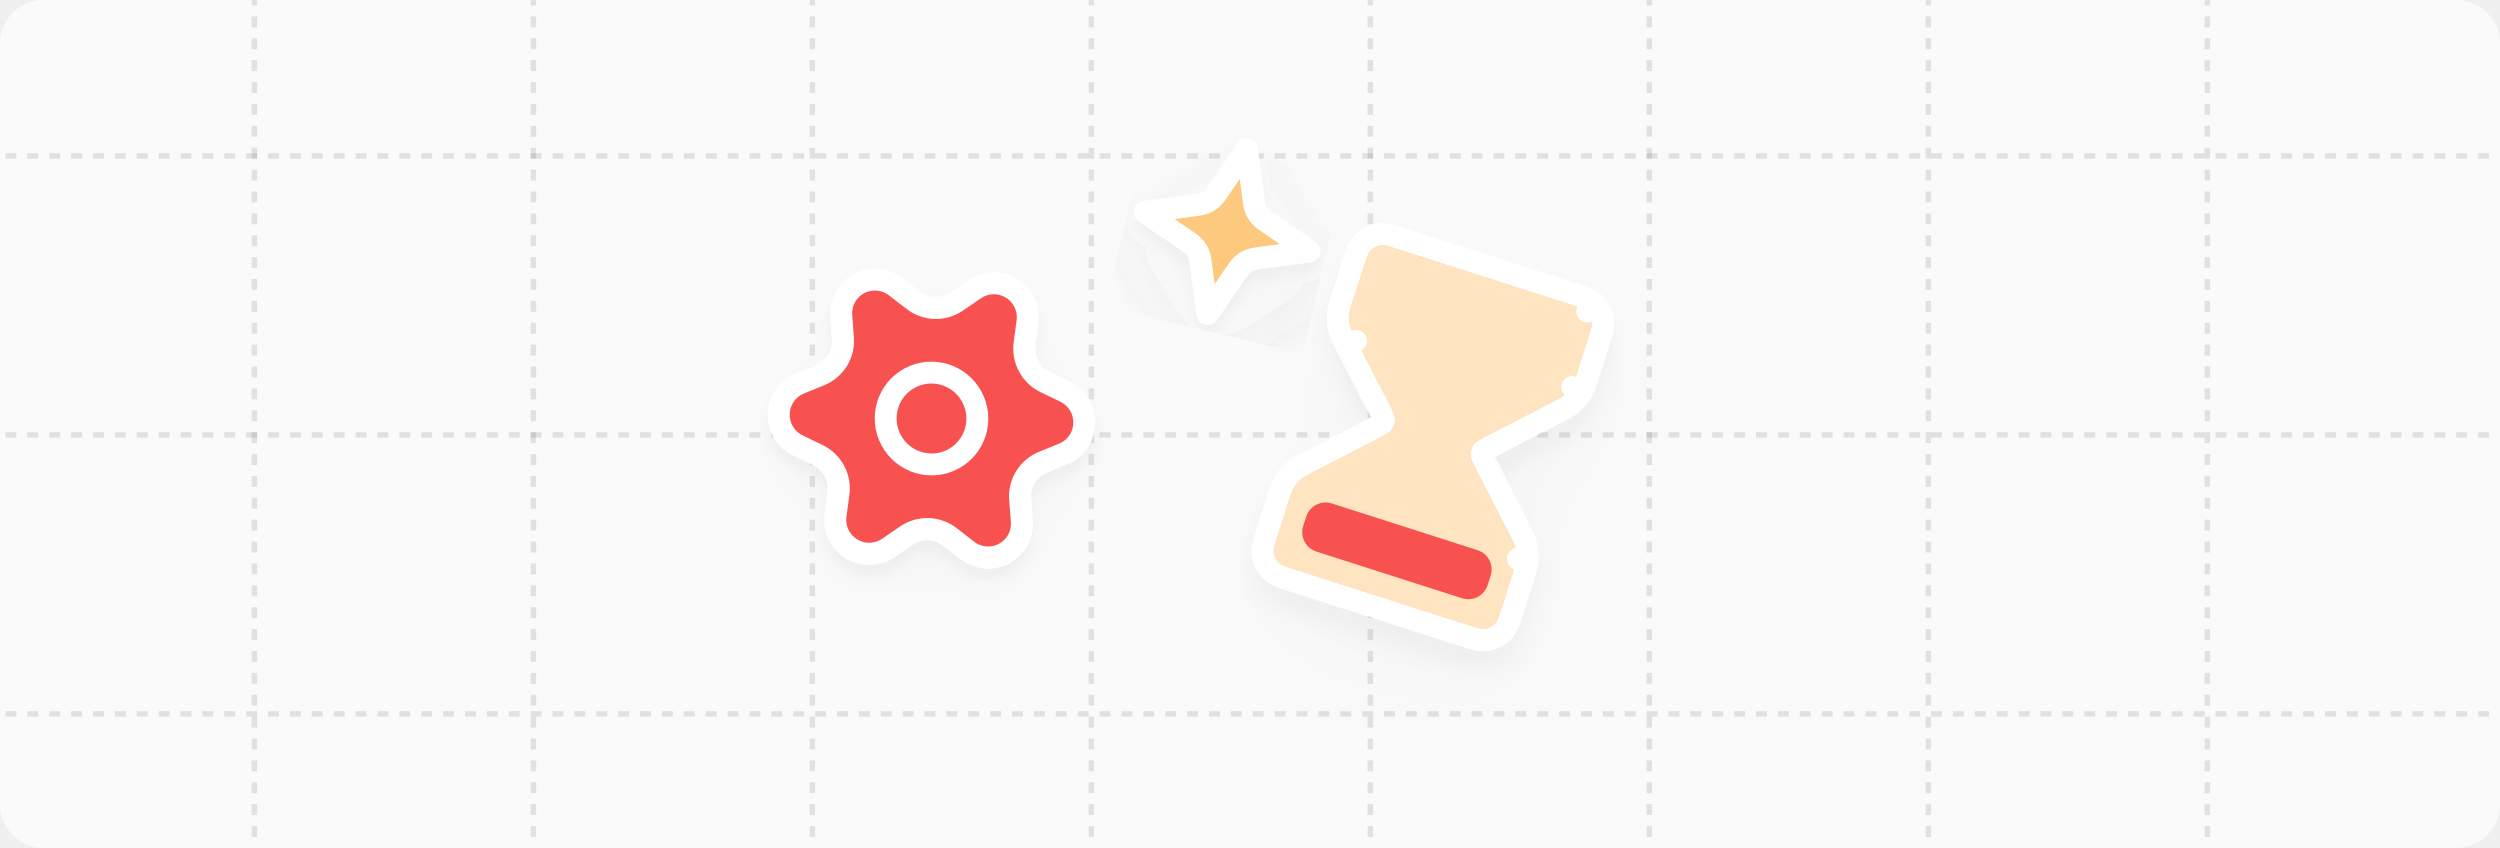
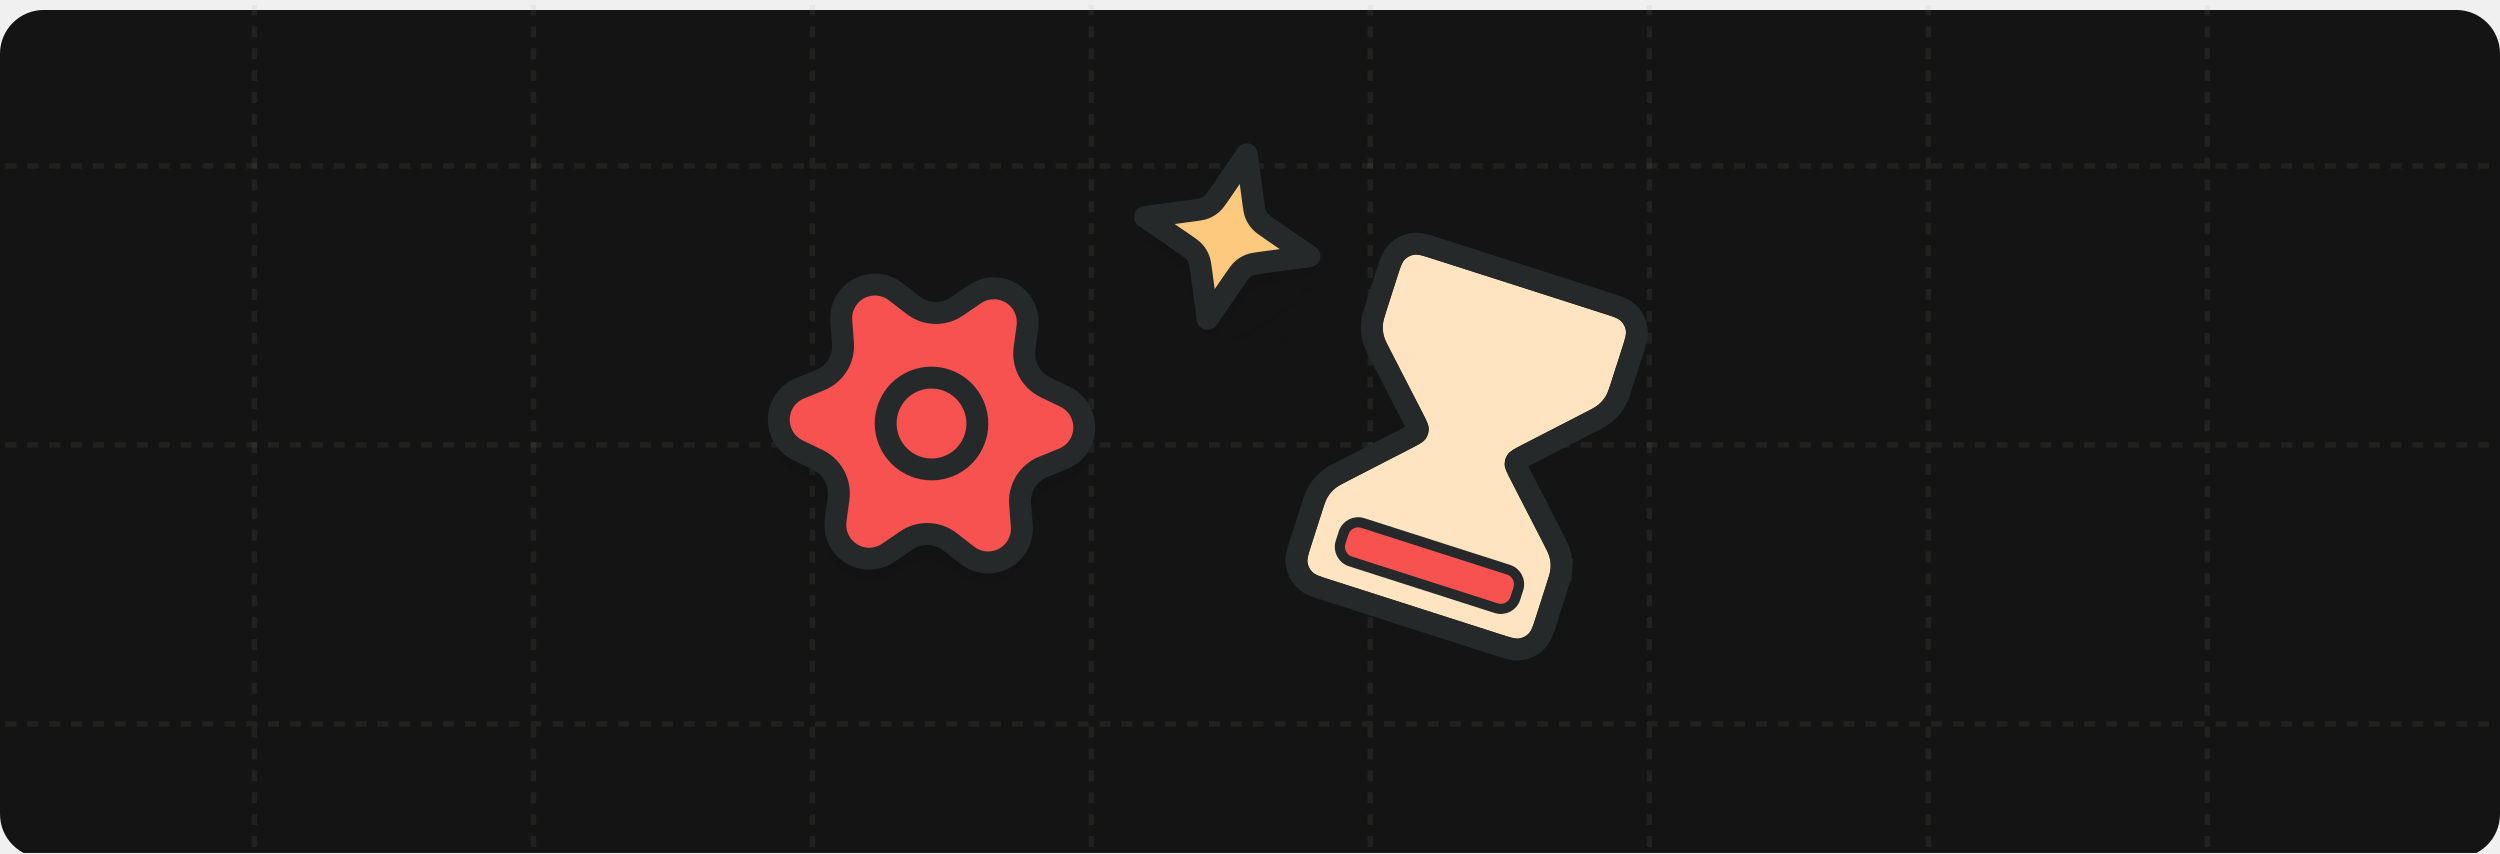
- <svg xmlns="http://www.w3.org/2000/svg" width="457" height="155" viewBox="0 0 457 155" fill="none">
-   <g clip-path="url(#clip0_2423_4473)">
-     <path d="M0 8C0 3.582 3.582 0 8 0H449C453.418 0 457 3.582 457 8V147C457 151.418 453.418 155 449 155H8C3.582 155 0 151.418 0 147V8Z" fill="#FAFAFA" />
-     <line opacity="0.1" x1="46.5" y1="-281" x2="46.5" y2="297" stroke="black" stroke-dasharray="2 2" />
-     <line opacity="0.1" x1="97.5" y1="-281" x2="97.5" y2="297" stroke="black" stroke-dasharray="2 2" />
-     <line opacity="0.1" x1="148.5" y1="-281" x2="148.5" y2="297" stroke="black" stroke-dasharray="2 2" />
-     <line opacity="0.1" x1="199.5" y1="-281" x2="199.5" y2="297" stroke="black" stroke-dasharray="2 2" />
-     <line opacity="0.1" x1="250.5" y1="-281" x2="250.5" y2="297" stroke="black" stroke-dasharray="2 2" />
-     <line opacity="0.1" x1="301.5" y1="-281" x2="301.5" y2="297" stroke="black" stroke-dasharray="2 2" />
-     <line opacity="0.1" x1="352.5" y1="-281" x2="352.5" y2="297" stroke="black" stroke-dasharray="2 2" />
-     <line opacity="0.1" x1="403.5" y1="-281" x2="403.5" y2="297" stroke="black" stroke-dasharray="2 2" />
-     <line opacity="0.1" x1="491" y1="28.5" x2="-42" y2="28.5" stroke="black" stroke-dasharray="2 2" />
-     <line opacity="0.1" x1="491" y1="79.5" x2="-42" y2="79.5" stroke="black" stroke-dasharray="2 2" />
-     <line opacity="0.1" x1="491" y1="130.5" x2="-42" y2="130.5" stroke="black" stroke-dasharray="2 2" />
+ <svg xmlns="http://www.w3.org/2000/svg" width="457" height="156" viewBox="0 0 457 156" fill="none">
+   <g clip-path="url(#clip0_2670_6103)">
+     <path d="M0 9.822C0 5.404 3.582 1.822 8 1.822H449C453.418 1.822 457 5.404 457 9.822V148.822C457 153.241 453.418 156.822 449 156.822H8C3.582 156.822 0 153.241 0 148.822V9.822Z" fill="#141414" />
+     <line opacity="0.1" x1="46.5" y1="-279.178" x2="46.5" y2="298.822" stroke="#95958F" stroke-dasharray="2 2" />
+     <line opacity="0.1" x1="97.5" y1="-279.178" x2="97.5" y2="298.822" stroke="#95958F" stroke-dasharray="2 2" />
+     <line opacity="0.1" x1="148.5" y1="-279.178" x2="148.5" y2="298.822" stroke="#95958F" stroke-dasharray="2 2" />
+     <line opacity="0.1" x1="199.5" y1="-279.178" x2="199.5" y2="298.822" stroke="#95958F" stroke-dasharray="2 2" />
+     <line opacity="0.1" x1="250.5" y1="-279.178" x2="250.5" y2="298.822" stroke="#95958F" stroke-dasharray="2 2" />
+     <line opacity="0.1" x1="301.5" y1="-279.178" x2="301.5" y2="298.822" stroke="#95958F" stroke-dasharray="2 2" />
+     <line opacity="0.1" x1="352.5" y1="-279.178" x2="352.5" y2="298.822" stroke="#95958F" stroke-dasharray="2 2" />
+     <line opacity="0.1" x1="403.5" y1="-279.178" x2="403.5" y2="298.822" stroke="#95958F" stroke-dasharray="2 2" />
+     <line opacity="0.1" x1="491" y1="30.322" x2="-42" y2="30.322" stroke="#95958F" stroke-dasharray="2 2" />
+     <line opacity="0.1" x1="491" y1="81.322" x2="-42" y2="81.322" stroke="#95958F" stroke-dasharray="2 2" />
+     <line opacity="0.1" x1="491" y1="132.322" x2="-42" y2="132.322" stroke="#95958F" stroke-dasharray="2 2" />
  </g>
-   <g clip-path="url(#clip1_2423_4473)" filter="url(#filter0_dd_2423_4473)">
-     <g filter="url(#filter1_dd_2423_4473)">
-       <path d="M227.919 27.307L229.067 35.889C229.228 37.092 229.309 37.693 229.528 38.235C229.722 38.716 229.995 39.16 230.336 39.55C230.721 39.99 231.221 40.334 232.222 41.02L239.362 45.919L230.78 47.067C229.577 47.228 228.975 47.309 228.433 47.528C227.953 47.722 227.509 47.995 227.119 48.336C226.679 48.721 226.335 49.221 225.649 50.222L220.75 57.362L219.602 48.78C219.441 47.577 219.36 46.975 219.141 46.433C218.947 45.953 218.674 45.508 218.333 45.118C217.948 44.678 217.448 44.335 216.447 43.648L209.307 38.75L217.889 37.602C219.092 37.441 219.693 37.36 220.236 37.141C220.716 36.947 221.16 36.674 221.55 36.333C221.99 35.948 222.334 35.447 223.02 34.447L227.919 27.307Z" fill="#FCA52A" />
-       <path d="M227.919 27.307L229.067 35.889C229.228 37.092 229.309 37.693 229.528 38.235C229.722 38.716 229.995 39.16 230.336 39.55C230.721 39.99 231.221 40.334 232.222 41.02L239.362 45.919L230.78 47.067C229.577 47.228 228.975 47.309 228.433 47.528C227.953 47.722 227.509 47.995 227.119 48.336C226.679 48.721 226.335 49.221 225.649 50.222L220.75 57.362L219.602 48.78C219.441 47.577 219.36 46.975 219.141 46.433C218.947 45.953 218.674 45.508 218.333 45.118C217.948 44.678 217.448 44.335 216.447 43.648L209.307 38.75L217.889 37.602C219.092 37.441 219.693 37.36 220.236 37.141C220.716 36.947 221.16 36.674 221.55 36.333C221.99 35.948 222.334 35.447 223.02 34.447L227.919 27.307Z" fill="white" fill-opacity="0.4" />
-       <path d="M227.919 27.307L229.067 35.889C229.228 37.092 229.309 37.693 229.528 38.235C229.722 38.716 229.995 39.16 230.336 39.55C230.721 39.99 231.221 40.334 232.222 41.02L239.362 45.919L230.78 47.067C229.577 47.228 228.975 47.309 228.433 47.528C227.953 47.722 227.509 47.995 227.119 48.336C226.679 48.721 226.335 49.221 225.649 50.222L220.75 57.362L219.602 48.78C219.441 47.577 219.36 46.975 219.141 46.433C218.947 45.953 218.674 45.508 218.333 45.118C217.948 44.678 217.448 44.335 216.447 43.648L209.307 38.75L217.889 37.602C219.092 37.441 219.693 37.36 220.236 37.141C220.716 36.947 221.16 36.674 221.55 36.333C221.99 35.948 222.334 35.447 223.02 34.447L227.919 27.307Z" stroke="white" stroke-width="4" stroke-linecap="round" stroke-linejoin="round" />
+   <path d="M293.341 57.392L261.679 47.243C260.037 46.717 259.216 46.454 258.487 46.572C257.845 46.677 257.253 46.981 256.795 47.443C256.275 47.968 256.011 48.789 255.485 50.431L253.536 56.512C253.076 57.946 252.846 58.663 252.792 59.39C252.744 60.035 252.797 60.682 252.951 61.31C253.124 62.018 253.468 62.688 254.157 64.027L259.997 75.375C260.785 76.908 261.18 77.674 261.183 78.413C261.185 79.064 260.982 79.698 260.602 80.225C260.17 80.825 259.403 81.219 257.87 82.008L246.522 87.848C245.183 88.537 244.514 88.881 243.961 89.357C243.472 89.778 243.051 90.274 242.716 90.826C242.338 91.449 242.108 92.166 241.648 93.6L239.699 99.682C239.173 101.324 238.91 102.145 239.028 102.875C239.132 103.516 239.437 104.109 239.899 104.566C240.423 105.087 241.244 105.35 242.886 105.876L274.548 116.025C276.19 116.551 277.011 116.814 277.74 116.695C278.382 116.591 278.974 116.286 279.432 115.825C279.953 115.3 280.216 114.479 280.742 112.837L282.691 106.756C283.151 105.322 283.381 104.605 283.435 103.878C283.483 103.233 283.43 102.586 283.276 101.958C283.103 101.25 282.759 100.581 282.07 99.241L276.231 87.893C275.442 86.36 275.047 85.594 275.044 84.854C275.042 84.204 275.245 83.57 275.625 83.043C276.057 82.443 276.824 82.049 278.357 81.26L289.705 75.42C291.044 74.731 291.714 74.387 292.266 73.911C292.756 73.49 293.176 72.994 293.511 72.442C293.889 71.819 294.119 71.102 294.579 69.668L296.528 63.586C297.054 61.944 297.318 61.123 297.199 60.393C297.095 59.752 296.79 59.159 296.329 58.702C295.804 58.181 294.983 57.918 293.341 57.392Z" fill="#FCA52A" />
+   <path d="M293.341 57.392L261.679 47.243C260.037 46.717 259.216 46.454 258.487 46.572C257.845 46.677 257.253 46.981 256.795 47.443C256.275 47.968 256.011 48.789 255.485 50.431L253.536 56.512C253.076 57.946 252.846 58.663 252.792 59.39C252.744 60.035 252.797 60.682 252.951 61.31C253.124 62.018 253.468 62.688 254.157 64.027L259.997 75.375C260.785 76.908 261.18 77.674 261.183 78.413C261.185 79.064 260.982 79.698 260.602 80.225C260.17 80.825 259.403 81.219 257.87 82.008L246.522 87.848C245.183 88.537 244.514 88.881 243.961 89.357C243.472 89.778 243.051 90.274 242.716 90.826C242.338 91.449 242.108 92.166 241.648 93.6L239.699 99.682C239.173 101.324 238.91 102.145 239.028 102.875C239.132 103.516 239.437 104.109 239.899 104.566C240.423 105.087 241.244 105.35 242.886 105.876L274.548 116.025C276.19 116.551 277.011 116.814 277.74 116.695C278.382 116.591 278.974 116.286 279.432 115.825C279.953 115.3 280.216 114.479 280.742 112.837L282.691 106.756C283.151 105.322 283.381 104.605 283.435 103.878C283.483 103.233 283.43 102.586 283.276 101.958C283.103 101.25 282.759 100.581 282.07 99.241L276.231 87.893C275.442 86.36 275.047 85.594 275.044 84.854C275.042 84.204 275.245 83.57 275.625 83.043C276.057 82.443 276.824 82.049 278.357 81.26L289.705 75.42C291.044 74.731 291.714 74.387 292.266 73.911C292.756 73.49 293.176 72.994 293.511 72.442C293.889 71.819 294.119 71.102 294.579 69.668L296.528 63.586C297.054 61.944 297.318 61.123 297.199 60.393C297.095 59.752 296.79 59.159 296.329 58.702C295.804 58.181 294.983 57.918 293.341 57.392Z" fill="white" fill-opacity="0.7" />
+   <path d="M285.43 104.027L283.435 103.878L285.43 104.027C285.493 103.173 285.422 102.315 285.219 101.483C284.989 100.541 284.541 99.671 283.943 98.51C283.911 98.449 283.88 98.388 283.848 98.326L278.009 86.978C277.599 86.182 277.349 85.692 277.19 85.309C277.04 84.948 277.044 84.847 277.044 84.847C277.043 84.619 277.115 84.397 277.248 84.212C277.248 84.211 277.303 84.127 277.635 83.92C277.987 83.701 278.476 83.448 279.272 83.038L290.62 77.199C290.682 77.167 290.743 77.135 290.803 77.105C291.965 76.507 292.836 76.06 293.571 75.427C294.219 74.868 294.776 74.211 295.221 73.48C295.724 72.65 296.022 71.718 296.421 70.474C296.441 70.41 296.462 70.344 296.483 70.278L298.433 64.196L298.455 64.127C298.699 63.365 298.918 62.683 299.053 62.101C299.198 61.478 299.292 60.802 299.173 60.073C299.001 59.014 298.498 58.037 297.737 57.282C297.213 56.761 296.608 56.444 296.017 56.2C295.465 55.972 294.782 55.753 294.021 55.509L293.951 55.487L262.29 45.339L262.22 45.317C261.459 45.072 260.776 44.854 260.194 44.718C259.572 44.573 258.895 44.48 258.166 44.598C257.108 44.77 256.131 45.273 255.375 46.035C254.855 46.559 254.538 47.164 254.294 47.754C254.066 48.307 253.847 48.989 253.603 49.751L253.581 49.82L251.631 55.902C251.61 55.968 251.589 56.033 251.568 56.098C251.169 57.342 250.87 58.274 250.798 59.241C250.734 60.095 250.805 60.953 251.008 61.785C251.238 62.727 251.686 63.597 252.285 64.758C252.316 64.819 252.347 64.88 252.379 64.942L258.218 76.29C258.628 77.086 258.878 77.576 259.037 77.959C259.186 78.317 259.183 78.419 259.183 78.421V78.421C259.184 78.649 259.113 78.871 258.979 79.056C258.979 79.057 258.924 79.141 258.592 79.348C258.24 79.567 257.751 79.82 256.955 80.23L245.607 86.069C245.545 86.101 245.484 86.132 245.424 86.163C244.262 86.761 243.392 87.208 242.656 87.841C242.008 88.4 241.451 89.057 241.007 89.788C240.503 90.618 240.205 91.55 239.807 92.794C239.786 92.858 239.765 92.924 239.744 92.99L237.794 99.072L237.772 99.141C237.528 99.903 237.309 100.585 237.174 101.167C237.029 101.79 236.935 102.466 237.054 103.195C237.226 104.254 237.729 105.231 238.49 105.986C239.014 106.507 239.619 106.824 240.21 107.068C240.762 107.296 241.445 107.515 242.206 107.759L242.276 107.781L273.937 117.929L274.007 117.951C274.768 118.196 275.451 118.414 276.033 118.55C276.655 118.695 277.332 118.788 278.061 118.67C279.12 118.498 280.097 117.995 280.852 117.234C281.372 116.709 281.689 116.104 281.933 115.514C282.162 114.961 282.38 114.279 282.624 113.517L282.647 113.448L284.596 107.366C284.617 107.3 284.638 107.235 284.659 107.17C285.058 105.926 285.357 104.994 285.43 104.027Z" stroke="#262929" stroke-width="4" />
+   <path d="M249.117 95.607L275.753 104.144C277.218 104.614 278.025 106.182 277.555 107.647L277.004 109.367C276.534 110.832 274.966 111.639 273.501 111.17L246.865 102.632C245.4 102.163 244.593 100.594 245.062 99.129L245.614 97.409C246.083 95.944 247.652 95.137 249.117 95.607Z" fill="#F75150" stroke="#262929" stroke-width="1.857" />
+   <g clip-path="url(#clip1_2670_6103)" filter="url(#filter0_dd_2670_6103)">
+     <g filter="url(#filter1_dd_2670_6103)">
+       <path d="M227.919 28.218L229.067 36.8C229.228 38.003 229.309 38.605 229.528 39.147C229.722 39.627 229.995 40.071 230.336 40.461C230.721 40.901 231.221 41.245 232.222 41.931L239.362 46.83L230.78 47.978C229.577 48.139 228.975 48.22 228.433 48.439C227.953 48.633 227.509 48.906 227.119 49.247C226.679 49.632 226.335 50.132 225.649 51.133L220.75 58.273L219.602 49.691C219.441 48.488 219.36 47.886 219.141 47.344C218.947 46.864 218.674 46.42 218.333 46.03C217.948 45.59 217.448 45.246 216.447 44.56L209.307 39.661L217.889 38.513C219.092 38.352 219.693 38.271 220.236 38.052C220.716 37.858 221.16 37.585 221.55 37.244C221.99 36.859 222.334 36.359 223.02 35.358L227.919 28.218Z" fill="#FCA52A" />
+       <path d="M227.919 28.218L229.067 36.8C229.228 38.003 229.309 38.605 229.528 39.147C229.722 39.627 229.995 40.071 230.336 40.461C230.721 40.901 231.221 41.245 232.222 41.931L239.362 46.83L230.78 47.978C229.577 48.139 228.975 48.22 228.433 48.439C227.953 48.633 227.509 48.906 227.119 49.247C226.679 49.632 226.335 50.132 225.649 51.133L220.75 58.273L219.602 49.691C219.441 48.488 219.36 47.886 219.141 47.344C218.947 46.864 218.674 46.42 218.333 46.03C217.948 45.59 217.448 45.246 216.447 44.56L209.307 39.661L217.889 38.513C219.092 38.352 219.693 38.271 220.236 38.052C220.716 37.858 221.16 37.585 221.55 37.244C221.99 36.859 222.334 36.359 223.02 35.358L227.919 28.218Z" fill="white" fill-opacity="0.4" />
+       <path d="M227.919 28.218L229.067 36.8C229.228 38.003 229.309 38.605 229.528 39.147C229.722 39.627 229.995 40.071 230.336 40.461C230.721 40.901 231.221 41.245 232.222 41.931L239.362 46.83L230.78 47.978C229.577 48.139 228.975 48.22 228.433 48.439C227.953 48.633 227.509 48.906 227.119 49.247C226.679 49.632 226.335 50.132 225.649 51.133L220.75 58.273L219.602 49.691C219.441 48.488 219.36 47.886 219.141 47.344C218.947 46.864 218.674 46.42 218.333 46.03C217.948 45.59 217.448 45.246 216.447 44.56L209.307 39.661L217.889 38.513C219.092 38.352 219.693 38.271 220.236 38.052C220.716 37.858 221.16 37.585 221.55 37.244C221.99 36.859 222.334 36.359 223.02 35.358L227.919 28.218Z" stroke="#262929" stroke-width="4" stroke-linecap="round" stroke-linejoin="round" />
    </g>
  </g>
-   <g filter="url(#filter2_dd_2423_4473)">
-     <path d="M287.145 55.652L255.484 45.503C253.842 44.977 253.021 44.714 252.291 44.833C251.65 44.937 251.057 45.242 250.599 45.703C250.079 46.228 249.816 47.049 249.29 48.691L247.34 54.772C246.881 56.206 246.651 56.924 246.596 57.65C246.548 58.295 246.602 58.942 246.755 59.57C246.928 60.278 247.273 60.948 247.962 62.287L253.801 73.635C254.59 75.168 254.984 75.934 254.987 76.674C254.99 77.324 254.787 77.958 254.406 78.486C253.974 79.085 253.208 79.48 251.675 80.269L240.327 86.108C238.987 86.797 238.318 87.141 237.766 87.617C237.276 88.038 236.856 88.534 236.52 89.087C236.142 89.709 235.912 90.427 235.453 91.861L233.503 97.942C232.977 99.584 232.714 100.405 232.832 101.135C232.937 101.776 233.241 102.369 233.703 102.827C234.228 103.347 235.049 103.61 236.69 104.136L268.352 114.285C269.994 114.811 270.815 115.074 271.545 114.956C272.186 114.851 272.779 114.547 273.236 114.085C273.757 113.56 274.02 112.739 274.546 111.098L276.496 105.016C276.955 103.582 277.185 102.865 277.24 102.138C277.288 101.494 277.234 100.846 277.081 100.218C276.908 99.51 276.563 98.841 275.874 97.501L270.035 86.153C269.246 84.62 268.852 83.854 268.849 83.115C268.846 82.464 269.049 81.83 269.429 81.303C269.861 80.703 270.628 80.309 272.161 79.52L283.509 73.68C284.848 72.991 285.518 72.647 286.07 72.171C286.56 71.75 286.98 71.254 287.316 70.702C287.694 70.079 287.924 69.362 288.383 67.928L290.333 61.846C290.859 60.204 291.122 59.383 291.003 58.654C290.899 58.012 290.594 57.419 290.133 56.962C289.608 56.441 288.787 56.178 287.145 55.652Z" fill="#FCA52A" />
-     <path d="M287.145 55.652L255.484 45.503C253.842 44.977 253.021 44.714 252.291 44.833C251.65 44.937 251.057 45.242 250.599 45.703C250.079 46.228 249.816 47.049 249.29 48.691L247.34 54.772C246.881 56.206 246.651 56.924 246.596 57.65C246.548 58.295 246.602 58.942 246.755 59.57C246.928 60.278 247.273 60.948 247.962 62.287L253.801 73.635C254.59 75.168 254.984 75.934 254.987 76.674C254.99 77.324 254.787 77.958 254.406 78.486C253.974 79.085 253.208 79.48 251.675 80.269L240.327 86.108C238.987 86.797 238.318 87.141 237.766 87.617C237.276 88.038 236.856 88.534 236.52 89.087C236.142 89.709 235.912 90.427 235.453 91.861L233.503 97.942C232.977 99.584 232.714 100.405 232.832 101.135C232.937 101.776 233.241 102.369 233.703 102.827C234.228 103.347 235.049 103.61 236.69 104.136L268.352 114.285C269.994 114.811 270.815 115.074 271.545 114.956C272.186 114.851 272.779 114.547 273.236 114.085C273.757 113.56 274.02 112.739 274.546 111.098L276.496 105.016C276.955 103.582 277.185 102.865 277.24 102.138C277.288 101.494 277.234 100.846 277.081 100.218C276.908 99.51 276.563 98.841 275.874 97.501L270.035 86.153C269.246 84.62 268.852 83.854 268.849 83.115C268.846 82.464 269.049 81.83 269.429 81.303C269.861 80.703 270.628 80.309 272.161 79.52L283.509 73.68C284.848 72.991 285.518 72.647 286.07 72.171C286.56 71.75 286.98 71.254 287.316 70.702C287.694 70.079 287.924 69.362 288.383 67.928L290.333 61.846C290.859 60.204 291.122 59.383 291.003 58.654C290.899 58.012 290.594 57.419 290.133 56.962C289.608 56.441 288.787 56.178 287.145 55.652Z" fill="white" fill-opacity="0.7" />
-     <path d="M246.183 63.202L247.904 62.316L246.183 63.202L252.023 74.55C252.432 75.346 252.683 75.837 252.842 76.219C252.99 76.577 252.987 76.679 252.987 76.682L252.987 76.682C252.988 76.909 252.917 77.132 252.784 77.316C252.784 77.317 252.729 77.401 252.397 77.608C252.045 77.827 251.556 78.081 250.76 78.49L239.411 84.329C239.35 84.361 239.289 84.393 239.228 84.424C238.066 85.021 237.196 85.468 236.461 86.101C235.812 86.66 235.255 87.317 234.811 88.048C234.307 88.878 234.009 89.81 233.611 91.054C233.59 91.118 233.569 91.184 233.548 91.25L231.599 97.332L231.577 97.401C231.332 98.163 231.114 98.845 230.978 99.427C230.833 100.05 230.74 100.726 230.858 101.455C231.03 102.514 231.533 103.491 232.294 104.246C232.819 104.767 233.424 105.084 234.014 105.328C234.567 105.556 235.249 105.775 236.011 106.019L236.08 106.041L267.742 116.189L267.811 116.211C268.573 116.456 269.255 116.674 269.837 116.81C270.46 116.955 271.136 117.048 271.865 116.93C272.924 116.758 273.901 116.255 274.656 115.494C275.177 114.969 275.494 114.364 275.738 113.774C275.966 113.221 276.185 112.539 276.429 111.777L276.451 111.708L278.4 105.626C278.422 105.56 278.443 105.495 278.463 105.43C278.863 104.186 279.162 103.254 279.234 102.287L277.449 102.154L279.234 102.287C279.298 101.433 279.227 100.575 279.024 99.743C278.793 98.801 278.345 97.931 277.747 96.77C277.716 96.709 277.684 96.648 277.653 96.586L271.813 85.238C271.404 84.442 271.153 83.952 270.994 83.569C270.844 83.208 270.849 83.107 270.849 83.107C270.848 82.879 270.919 82.657 271.052 82.472C271.052 82.472 271.107 82.387 271.439 82.18C271.791 81.961 272.28 81.708 273.076 81.298L284.424 75.459C284.486 75.427 284.547 75.396 284.608 75.365C285.77 74.767 286.64 74.32 287.375 73.687C288.024 73.129 288.581 72.471 289.025 71.74L287.39 70.747L289.025 71.74C289.529 70.911 289.827 69.978 290.225 68.734C290.246 68.67 290.267 68.604 290.288 68.538L292.237 62.456L292.259 62.387C292.504 61.625 292.722 60.943 292.858 60.361C293.003 59.738 293.096 59.062 292.978 58.333C292.806 57.274 292.303 56.297 291.542 55.542L290.133 56.962L291.542 55.542C291.017 55.022 290.412 54.704 289.822 54.46C289.269 54.232 288.587 54.013 287.825 53.769L287.756 53.747L256.094 43.599C256.071 43.592 256.048 43.584 256.025 43.577C255.263 43.333 254.581 43.114 253.999 42.978C253.376 42.833 252.7 42.74 251.971 42.858C250.912 43.031 249.935 43.533 249.18 44.295C248.659 44.819 248.342 45.424 248.098 46.014C247.87 46.567 247.651 47.249 247.407 48.011C247.4 48.034 247.392 48.057 247.385 48.08L245.436 54.162C245.414 54.228 245.393 54.294 245.373 54.358C244.973 55.602 244.674 56.534 244.602 57.501C244.538 58.355 244.609 59.213 244.812 60.045C245.043 60.987 245.491 61.857 246.089 63.019C246.12 63.079 246.151 63.14 246.183 63.202Z" stroke="white" stroke-width="4" stroke-linecap="round" stroke-linejoin="round" />
-   </g>
-   <rect x="239.913" y="90.897" width="35.399" height="9.234" rx="3.714" transform="rotate(17.7718 239.913 90.8965)" fill="#F75150" />
-   <g filter="url(#filter3_dd_2423_4473)">
-     <path d="M173.658 98.126L176.838 100.594C177.784 101.329 178.923 101.774 180.114 101.874C181.306 101.975 182.501 101.727 183.553 101.16C184.605 100.594 185.47 99.734 186.043 98.684C186.615 97.634 186.871 96.439 186.779 95.245L186.471 91.231C186.364 89.805 186.708 88.384 187.455 87.168C188.208 85.947 189.327 84.997 190.654 84.454L194.37 82.938C195.476 82.486 196.427 81.722 197.106 80.738C197.786 79.755 198.166 78.594 198.2 77.397C198.234 76.2 197.922 75.018 197.299 73.994C196.677 72.97 195.772 72.148 194.693 71.628L191.069 69.879C189.774 69.249 188.712 68.224 188.035 66.951C187.353 65.685 187.089 64.237 187.28 62.814L187.818 58.825C187.978 57.639 187.79 56.431 187.278 55.347C186.767 54.264 185.952 53.351 184.934 52.721C183.916 52.09 182.738 51.767 181.543 51.793C180.348 51.819 179.187 52.191 178.2 52.865L174.887 55.132C173.703 55.94 172.294 56.351 170.86 56.306C169.43 56.258 168.051 55.757 166.921 54.876L163.729 52.414C162.783 51.679 161.645 51.234 160.453 51.134C159.261 51.033 158.067 51.281 157.015 51.848C155.962 52.414 155.097 53.274 154.525 54.324C153.952 55.374 153.696 56.569 153.788 57.764L154.096 61.778C154.209 63.207 153.867 64.633 153.12 65.854C152.367 67.075 151.247 68.025 149.921 68.568L146.193 70.09C145.087 70.542 144.137 71.306 143.457 72.29C142.778 73.273 142.398 74.434 142.364 75.631C142.329 76.828 142.642 78.01 143.264 79.034C143.887 80.058 144.792 80.88 145.87 81.4L149.495 83.148C150.788 83.773 151.851 84.791 152.532 86.057C153.214 87.323 153.478 88.771 153.287 90.195L152.75 94.183C152.59 95.369 152.777 96.577 153.289 97.661C153.801 98.745 154.615 99.657 155.633 100.287C156.651 100.918 157.829 101.24 159.024 101.214C160.219 101.188 161.38 100.817 162.367 100.143L165.68 97.876C166.864 97.069 168.273 96.657 169.707 96.702C171.14 96.746 172.523 97.245 173.658 98.126Z" fill="#F75150" />
-     <path d="M174.26 83.903C178.332 81.712 179.851 76.624 177.653 72.538C175.454 68.453 170.371 66.918 166.299 69.11C162.226 71.301 160.707 76.389 162.906 80.475C165.104 84.56 170.188 86.095 174.26 83.903Z" fill="#F75150" />
-     <path d="M173.658 98.126L176.838 100.594C177.784 101.329 178.923 101.774 180.114 101.874C181.306 101.975 182.501 101.727 183.553 101.16C184.605 100.594 185.47 99.734 186.043 98.684C186.615 97.634 186.871 96.439 186.779 95.245L186.471 91.231C186.364 89.805 186.708 88.384 187.455 87.168C188.208 85.947 189.327 84.997 190.654 84.454L194.37 82.938C195.476 82.486 196.427 81.722 197.106 80.738C197.786 79.755 198.166 78.594 198.2 77.397C198.234 76.2 197.922 75.018 197.299 73.994C196.677 72.97 195.772 72.148 194.693 71.628L191.069 69.879C189.774 69.249 188.712 68.224 188.035 66.951C187.353 65.685 187.089 64.237 187.28 62.814L187.818 58.825C187.978 57.639 187.79 56.431 187.278 55.347C186.767 54.264 185.952 53.351 184.934 52.721C183.916 52.09 182.738 51.767 181.543 51.793C180.348 51.819 179.187 52.191 178.2 52.865L174.887 55.132C173.703 55.94 172.294 56.351 170.86 56.306C169.43 56.258 168.051 55.757 166.921 54.876L163.729 52.414C162.783 51.679 161.645 51.234 160.453 51.134C159.261 51.033 158.067 51.281 157.015 51.848C155.962 52.414 155.097 53.274 154.525 54.324C153.952 55.374 153.696 56.569 153.788 57.764L154.096 61.778C154.209 63.207 153.867 64.633 153.12 65.854C152.367 67.075 151.247 68.025 149.921 68.568L146.193 70.09C145.087 70.542 144.137 71.306 143.457 72.29C142.778 73.273 142.398 74.434 142.364 75.631C142.329 76.828 142.642 78.01 143.264 79.034C143.887 80.058 144.792 80.88 145.87 81.4L149.495 83.148C150.788 83.773 151.851 84.791 152.532 86.057C153.214 87.323 153.478 88.771 153.287 90.195L152.75 94.183C152.59 95.369 152.777 96.577 153.289 97.661C153.801 98.745 154.615 99.657 155.633 100.287C156.651 100.918 157.829 101.24 159.024 101.214C160.219 101.188 161.38 100.817 162.367 100.143L165.68 97.876C166.864 97.069 168.273 96.657 169.707 96.702C171.14 96.746 172.523 97.245 173.658 98.126Z" stroke="white" stroke-width="4" stroke-linecap="round" stroke-linejoin="round" />
-     <path d="M174.26 83.903C178.332 81.712 179.851 76.624 177.653 72.538C175.454 68.453 170.371 66.918 166.299 69.11C162.226 71.301 160.707 76.389 162.906 80.475C165.104 84.56 170.188 86.095 174.26 83.903Z" stroke="white" stroke-width="4" stroke-linecap="round" stroke-linejoin="round" />
+   <g filter="url(#filter2_dd_2670_6103)">
+     <path d="M173.658 99.038L176.838 101.505C177.784 102.24 178.923 102.685 180.114 102.785C181.306 102.886 182.501 102.638 183.553 102.071C184.605 101.505 185.47 100.645 186.043 99.595C186.615 98.545 186.871 97.35 186.779 96.156L186.471 92.142C186.364 90.716 186.708 89.295 187.455 88.079C188.208 86.859 189.327 85.908 190.654 85.365L194.37 83.849C195.476 83.397 196.427 82.633 197.106 81.649C197.786 80.666 198.166 79.505 198.2 78.308C198.234 77.111 197.922 75.929 197.299 74.905C196.677 73.881 195.772 73.059 194.693 72.539L191.069 70.79C189.774 70.16 188.712 69.135 188.035 67.862C187.353 66.596 187.089 65.148 187.28 63.725L187.818 59.736C187.978 58.55 187.79 57.342 187.278 56.258C186.767 55.175 185.952 54.263 184.934 53.632C183.916 53.001 182.738 52.679 181.543 52.704C180.348 52.73 179.187 53.102 178.2 53.776L174.887 56.043C173.703 56.851 172.294 57.262 170.86 57.218C169.43 57.169 168.051 56.668 166.921 55.787L163.729 53.325C162.783 52.59 161.645 52.145 160.453 52.045C159.261 51.944 158.067 52.193 157.015 52.759C155.962 53.325 155.097 54.185 154.525 55.235C153.952 56.285 153.696 57.48 153.788 58.675L154.096 62.689C154.209 64.118 153.867 65.545 153.12 66.765C152.367 67.986 151.247 68.936 149.921 69.479L146.193 71.001C145.087 71.453 144.137 72.217 143.457 73.201C142.778 74.184 142.398 75.345 142.364 76.542C142.329 77.739 142.642 78.921 143.264 79.945C143.887 80.969 144.792 81.791 145.87 82.311L149.495 84.06C150.788 84.684 151.851 85.702 152.532 86.968C153.214 88.234 153.478 89.683 153.287 91.106L152.75 95.094C152.59 96.28 152.777 97.489 153.289 98.572C153.801 99.656 154.615 100.568 155.633 101.198C156.651 101.829 157.829 102.151 159.024 102.125C160.219 102.1 161.38 101.728 162.367 101.054L165.68 98.787C166.864 97.98 168.273 97.569 169.707 97.613C171.14 97.657 172.523 98.156 173.658 99.038Z" fill="#F75150" />
+     <path d="M174.26 84.814C178.332 82.623 179.851 77.535 177.653 73.449C175.454 69.364 170.371 67.829 166.299 70.021C162.226 72.212 160.707 77.301 162.906 81.386C165.104 85.471 170.188 87.006 174.26 84.814Z" fill="#F75150" />
+     <path d="M173.658 99.038L176.838 101.505C177.784 102.24 178.923 102.685 180.114 102.785C181.306 102.886 182.501 102.638 183.553 102.071C184.605 101.505 185.47 100.645 186.043 99.595C186.615 98.545 186.871 97.35 186.779 96.156L186.471 92.142C186.364 90.716 186.708 89.295 187.455 88.079C188.208 86.859 189.327 85.908 190.654 85.365L194.37 83.849C195.476 83.397 196.427 82.633 197.106 81.649C197.786 80.666 198.166 79.505 198.2 78.308C198.234 77.111 197.922 75.929 197.299 74.905C196.677 73.881 195.772 73.059 194.693 72.539L191.069 70.79C189.774 70.16 188.712 69.135 188.035 67.862C187.353 66.596 187.089 65.148 187.28 63.725L187.818 59.736C187.978 58.55 187.79 57.342 187.278 56.258C186.767 55.175 185.952 54.263 184.934 53.632C183.916 53.001 182.738 52.679 181.543 52.704C180.348 52.73 179.187 53.102 178.2 53.776L174.887 56.043C173.703 56.851 172.294 57.262 170.86 57.218C169.43 57.169 168.051 56.668 166.921 55.787L163.729 53.325C162.783 52.59 161.645 52.145 160.453 52.045C159.261 51.944 158.067 52.193 157.015 52.759C155.962 53.325 155.097 54.185 154.525 55.235C153.952 56.285 153.696 57.48 153.788 58.675L154.096 62.689C154.209 64.118 153.867 65.545 153.12 66.765C152.367 67.986 151.247 68.936 149.921 69.479L146.193 71.001C145.087 71.453 144.137 72.217 143.457 73.201C142.778 74.184 142.398 75.345 142.364 76.542C142.329 77.739 142.642 78.921 143.264 79.945C143.887 80.969 144.792 81.791 145.87 82.311L149.495 84.06C150.788 84.684 151.851 85.702 152.532 86.968C153.214 88.234 153.478 89.683 153.287 91.106L152.75 95.094C152.59 96.28 152.777 97.489 153.289 98.572C153.801 99.656 154.615 100.568 155.633 101.198C156.651 101.829 157.829 102.151 159.024 102.125C160.219 102.1 161.38 101.728 162.367 101.054L165.68 98.787C166.864 97.98 168.273 97.569 169.707 97.613C171.14 97.657 172.523 98.156 173.658 99.038Z" stroke="#262929" stroke-width="4" stroke-linecap="round" stroke-linejoin="round" />
+     <path d="M174.26 84.814C178.332 82.623 179.851 77.535 177.653 73.449C175.454 69.364 170.371 67.829 166.299 70.021C162.226 72.212 160.707 77.301 162.906 81.386C165.104 85.471 170.188 87.006 174.26 84.814Z" stroke="#262929" stroke-width="4" stroke-linecap="round" stroke-linejoin="round" />
  </g>
  <defs>
-     <filter id="filter0_dd_2423_4473" x="190" y="12" width="68.669" height="68.669" filterUnits="userSpaceOnUse" color-interpolation-filters="sRGB">
+     <filter id="filter0_dd_2670_6103" x="190" y="12.911" width="68.669" height="68.669" filterUnits="userSpaceOnUse" color-interpolation-filters="sRGB">
      <feFlood flood-opacity="0" result="BackgroundImageFix" />
      <feColorMatrix in="SourceAlpha" type="matrix" values="0 0 0 0 0 0 0 0 0 0 0 0 0 0 0 0 0 0 127 0" result="hardAlpha" />
      <feOffset dy="2" />
      <feGaussianBlur stdDeviation="1" />
      <feComposite in2="hardAlpha" operator="out" />
      <feColorMatrix type="matrix" values="0 0 0 0 0 0 0 0 0 0 0 0 0 0 0 0 0 0 0.03 0" />
-       <feBlend mode="normal" in2="BackgroundImageFix" result="effect1_dropShadow_2423_4473" />
+       <feBlend mode="normal" in2="BackgroundImageFix" result="effect1_dropShadow_2670_6103" />
      <feColorMatrix in="SourceAlpha" type="matrix" values="0 0 0 0 0 0 0 0 0 0 0 0 0 0 0 0 0 0 127 0" result="hardAlpha" />
      <feOffset dy="4" />
      <feGaussianBlur stdDeviation="6" />
      <feComposite in2="hardAlpha" operator="out" />
      <feColorMatrix type="matrix" values="0 0 0 0 0 0 0 0 0 0 0 0 0 0 0 0 0 0 0.02 0" />
-       <feBlend mode="normal" in2="effect1_dropShadow_2423_4473" result="effect2_dropShadow_2423_4473" />
-       <feBlend mode="normal" in="SourceGraphic" in2="effect2_dropShadow_2423_4473" result="shape" />
+       <feBlend mode="normal" in2="effect1_dropShadow_2670_6103" result="effect2_dropShadow_2670_6103" />
+       <feBlend mode="normal" in="SourceGraphic" in2="effect2_dropShadow_2670_6103" result="shape" />
    </filter>
-     <filter id="filter1_dd_2423_4473" x="195.307" y="17.307" width="58.056" height="58.056" filterUnits="userSpaceOnUse" color-interpolation-filters="sRGB">
+     <filter id="filter1_dd_2670_6103" x="195.307" y="18.218" width="58.056" height="58.056" filterUnits="userSpaceOnUse" color-interpolation-filters="sRGB">
      <feFlood flood-opacity="0" result="BackgroundImageFix" />
      <feColorMatrix in="SourceAlpha" type="matrix" values="0 0 0 0 0 0 0 0 0 0 0 0 0 0 0 0 0 0 127 0" result="hardAlpha" />
      <feOffset dy="2" />
      <feGaussianBlur stdDeviation="1" />
      <feComposite in2="hardAlpha" operator="out" />
      <feColorMatrix type="matrix" values="0 0 0 0 0 0 0 0 0 0 0 0 0 0 0 0 0 0 0.03 0" />
-       <feBlend mode="normal" in2="BackgroundImageFix" result="effect1_dropShadow_2423_4473" />
+       <feBlend mode="normal" in2="BackgroundImageFix" result="effect1_dropShadow_2670_6103" />
      <feColorMatrix in="SourceAlpha" type="matrix" values="0 0 0 0 0 0 0 0 0 0 0 0 0 0 0 0 0 0 127 0" result="hardAlpha" />
      <feOffset dy="4" />
      <feGaussianBlur stdDeviation="6" />
      <feComposite in2="hardAlpha" operator="out" />
      <feColorMatrix type="matrix" values="0 0 0 0 0 0 0 0 0 0 0 0 0 0 0 0 0 0 0.02 0" />
-       <feBlend mode="normal" in2="effect1_dropShadow_2423_4473" result="effect2_dropShadow_2423_4473" />
-       <feBlend mode="normal" in="SourceGraphic" in2="effect2_dropShadow_2423_4473" result="shape" />
+       <feBlend mode="normal" in2="effect1_dropShadow_2670_6103" result="effect2_dropShadow_2670_6103" />
+       <feBlend mode="normal" in="SourceGraphic" in2="effect2_dropShadow_2670_6103" result="shape" />
    </filter>
-     <filter id="filter2_dd_2423_4473" x="206.52" y="25.948" width="110.796" height="122.748" filterUnits="userSpaceOnUse" color-interpolation-filters="sRGB">
-       <feFlood flood-opacity="0" result="BackgroundImageFix" />
-       <feColorMatrix in="SourceAlpha" type="matrix" values="0 0 0 0 0 0 0 0 0 0 0 0 0 0 0 0 0 0 127 0" result="hardAlpha" />
-       <feOffset dy="3.714" />
-       <feGaussianBlur stdDeviation="1.857" />
-       <feComposite in2="hardAlpha" operator="out" />
-       <feColorMatrix type="matrix" values="0 0 0 0 0 0 0 0 0 0 0 0 0 0 0 0 0 0 0.03 0" />
-       <feBlend mode="normal" in2="BackgroundImageFix" result="effect1_dropShadow_2423_4473" />
-       <feColorMatrix in="SourceAlpha" type="matrix" values="0 0 0 0 0 0 0 0 0 0 0 0 0 0 0 0 0 0 127 0" result="hardAlpha" />
-       <feOffset dy="7.428" />
-       <feGaussianBlur stdDeviation="11.142" />
-       <feComposite in2="hardAlpha" operator="out" />
-       <feColorMatrix type="matrix" values="0 0 0 0 0 0 0 0 0 0 0 0 0 0 0 0 0 0 0.02 0" />
-       <feBlend mode="normal" in2="effect1_dropShadow_2423_4473" result="effect2_dropShadow_2423_4473" />
-       <feBlend mode="normal" in="SourceGraphic" in2="effect2_dropShadow_2423_4473" result="shape" />
-     </filter>
-     <filter id="filter3_dd_2423_4473" x="128.361" y="41.112" width="83.841" height="78.784" filterUnits="userSpaceOnUse" color-interpolation-filters="sRGB">
+     <filter id="filter2_dd_2670_6103" x="128.361" y="42.023" width="83.841" height="78.784" filterUnits="userSpaceOnUse" color-interpolation-filters="sRGB">
      <feFlood flood-opacity="0" result="BackgroundImageFix" />
      <feColorMatrix in="SourceAlpha" type="matrix" values="0 0 0 0 0 0 0 0 0 0 0 0 0 0 0 0 0 0 127 0" result="hardAlpha" />
      <feOffset dy="2" />
      <feGaussianBlur stdDeviation="1" />
      <feComposite in2="hardAlpha" operator="out" />
      <feColorMatrix type="matrix" values="0 0 0 0 0 0 0 0 0 0 0 0 0 0 0 0 0 0 0.03 0" />
-       <feBlend mode="normal" in2="BackgroundImageFix" result="effect1_dropShadow_2423_4473" />
+       <feBlend mode="normal" in2="BackgroundImageFix" result="effect1_dropShadow_2670_6103" />
      <feColorMatrix in="SourceAlpha" type="matrix" values="0 0 0 0 0 0 0 0 0 0 0 0 0 0 0 0 0 0 127 0" result="hardAlpha" />
      <feOffset dy="4" />
      <feGaussianBlur stdDeviation="6" />
      <feComposite in2="hardAlpha" operator="out" />
      <feColorMatrix type="matrix" values="0 0 0 0 0 0 0 0 0 0 0 0 0 0 0 0 0 0 0.02 0" />
-       <feBlend mode="normal" in2="effect1_dropShadow_2423_4473" result="effect2_dropShadow_2423_4473" />
-       <feBlend mode="normal" in="SourceGraphic" in2="effect2_dropShadow_2423_4473" result="shape" />
+       <feBlend mode="normal" in2="effect1_dropShadow_2670_6103" result="effect2_dropShadow_2670_6103" />
+       <feBlend mode="normal" in="SourceGraphic" in2="effect2_dropShadow_2670_6103" result="shape" />
    </filter>
-     <clipPath id="clip0_2423_4473">
-       <rect width="457" height="155" fill="white" />
+     <clipPath id="clip0_2670_6103">
+       <rect width="457" height="155" fill="white" transform="translate(0 0.911133)" />
    </clipPath>
-     <clipPath id="clip1_2423_4473">
-       <rect width="37.078" height="37.078" fill="white" transform="translate(210.603 20) rotate(13.4152)" />
+     <clipPath id="clip1_2670_6103">
+       <rect width="37.078" height="37.078" fill="white" transform="translate(210.603 20.9111) rotate(13.4152)" />
    </clipPath>
  </defs>
</svg>
